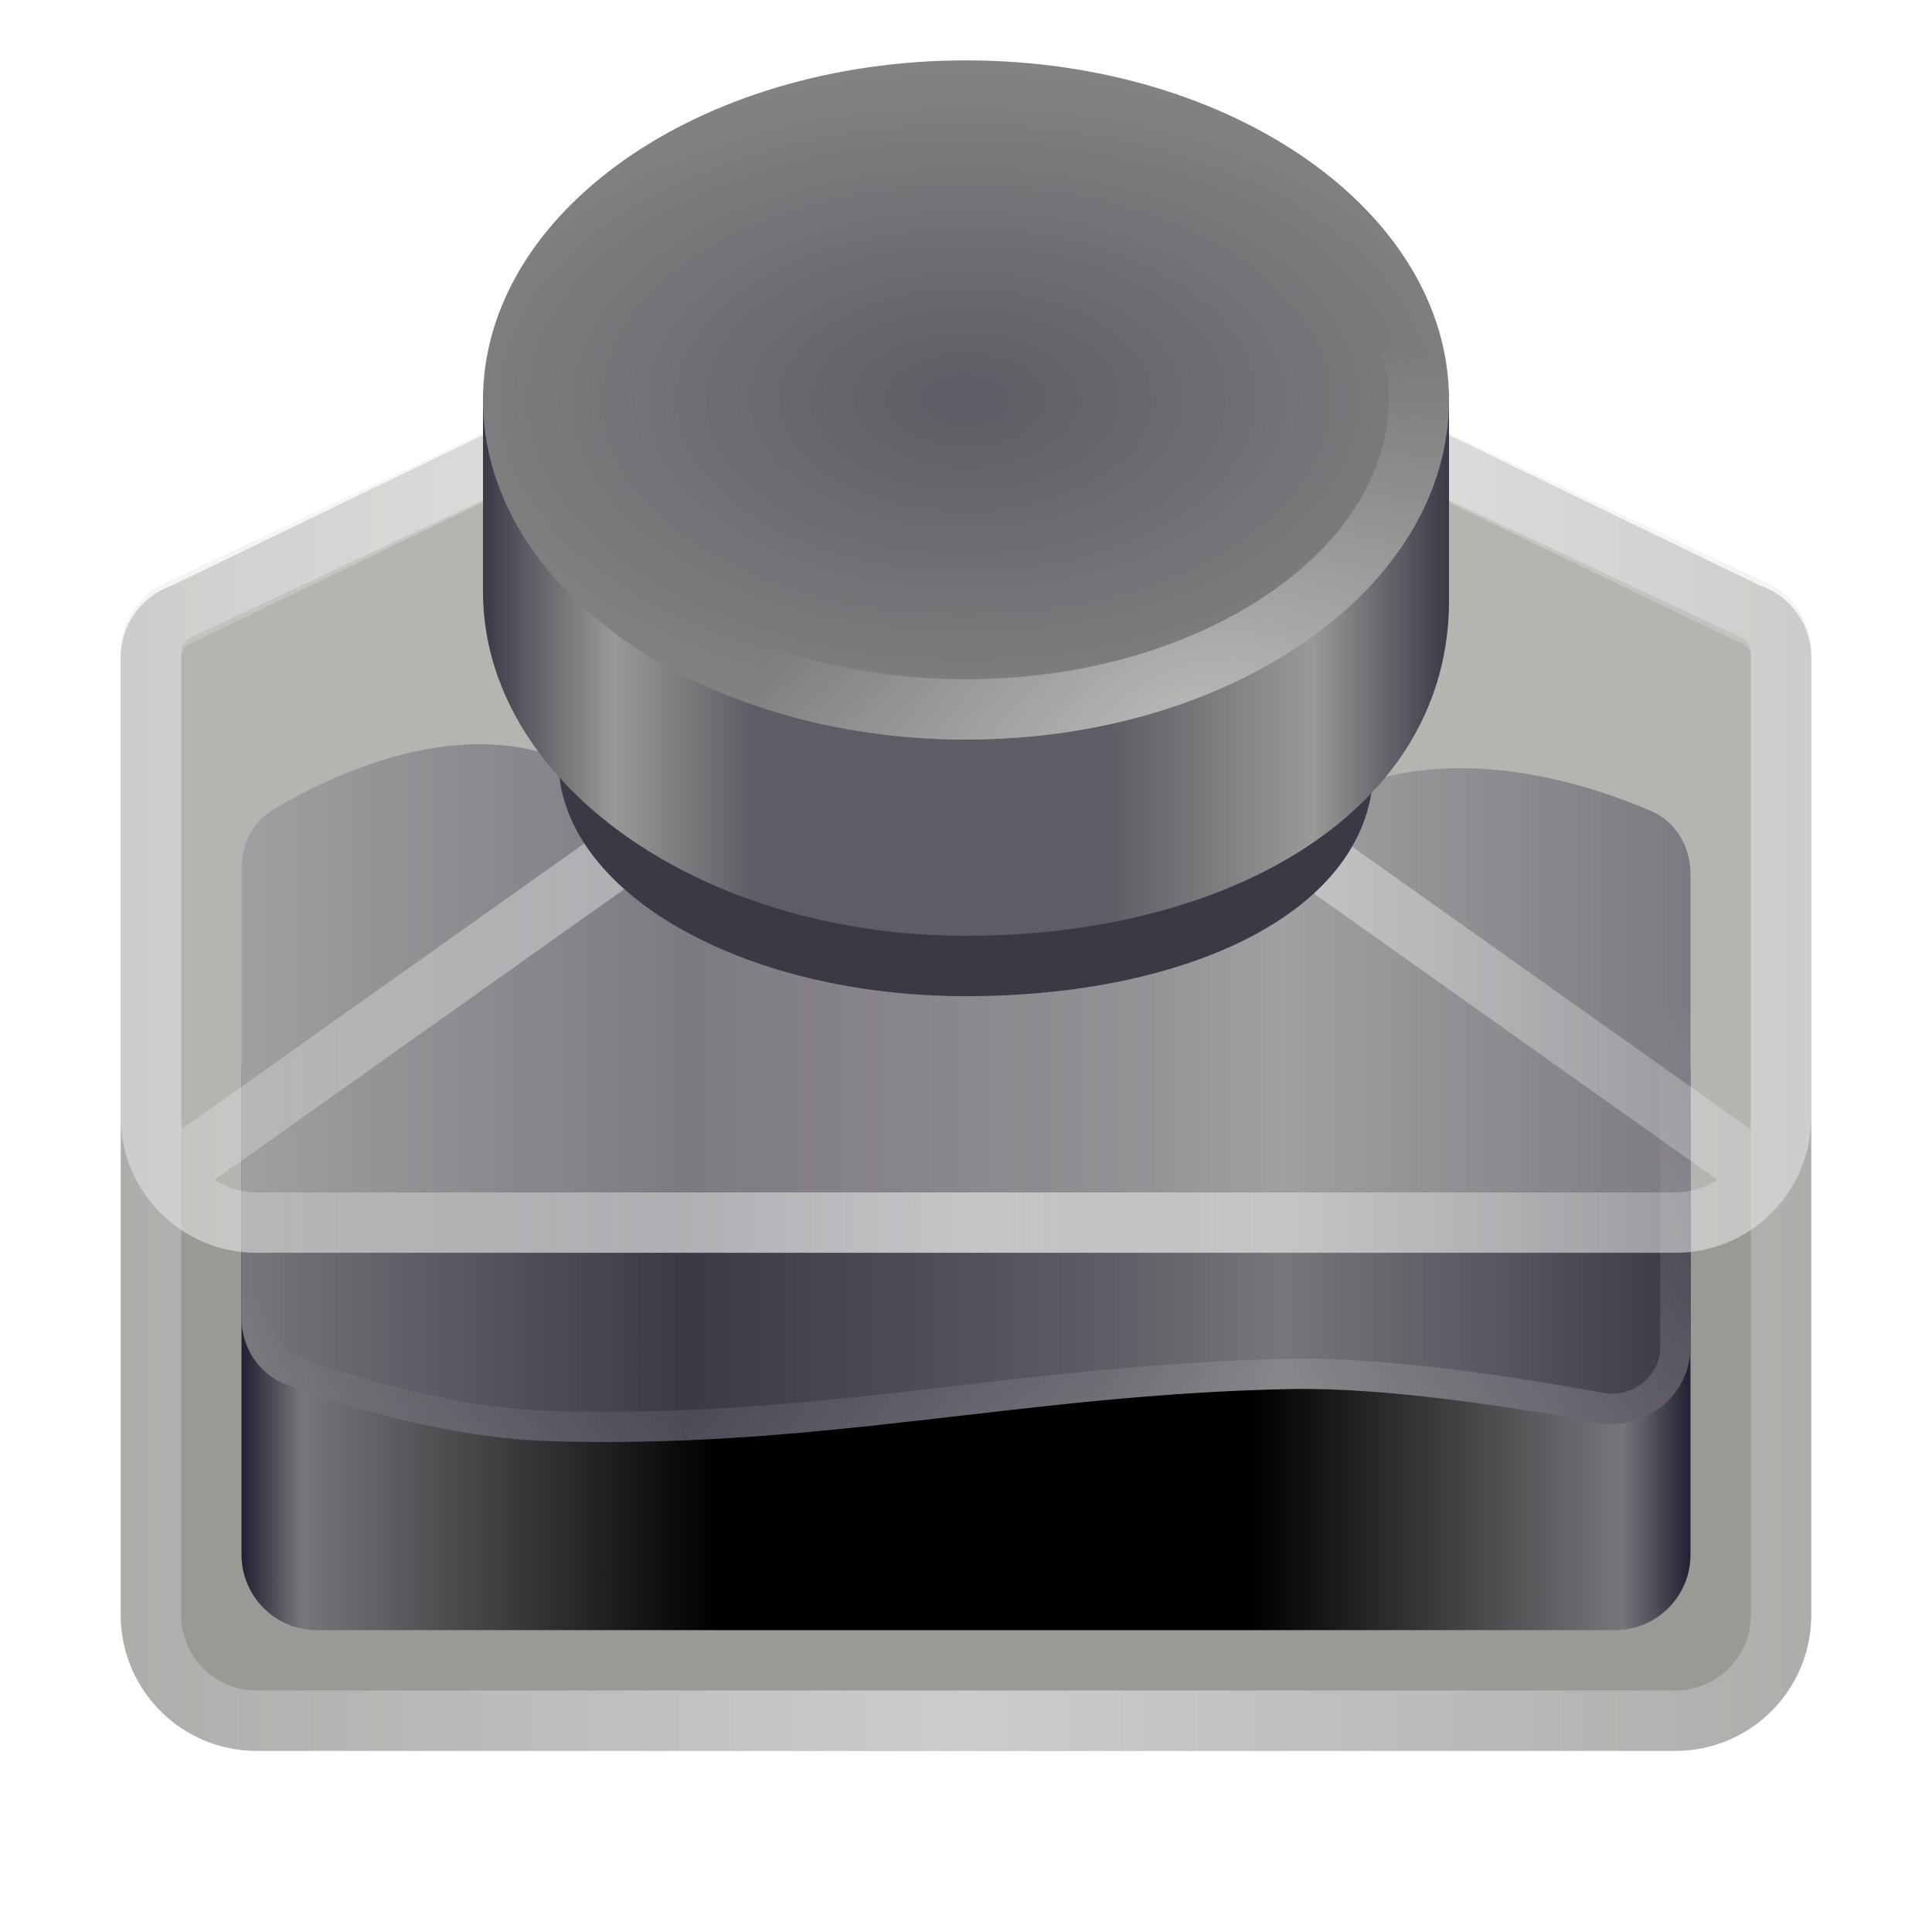
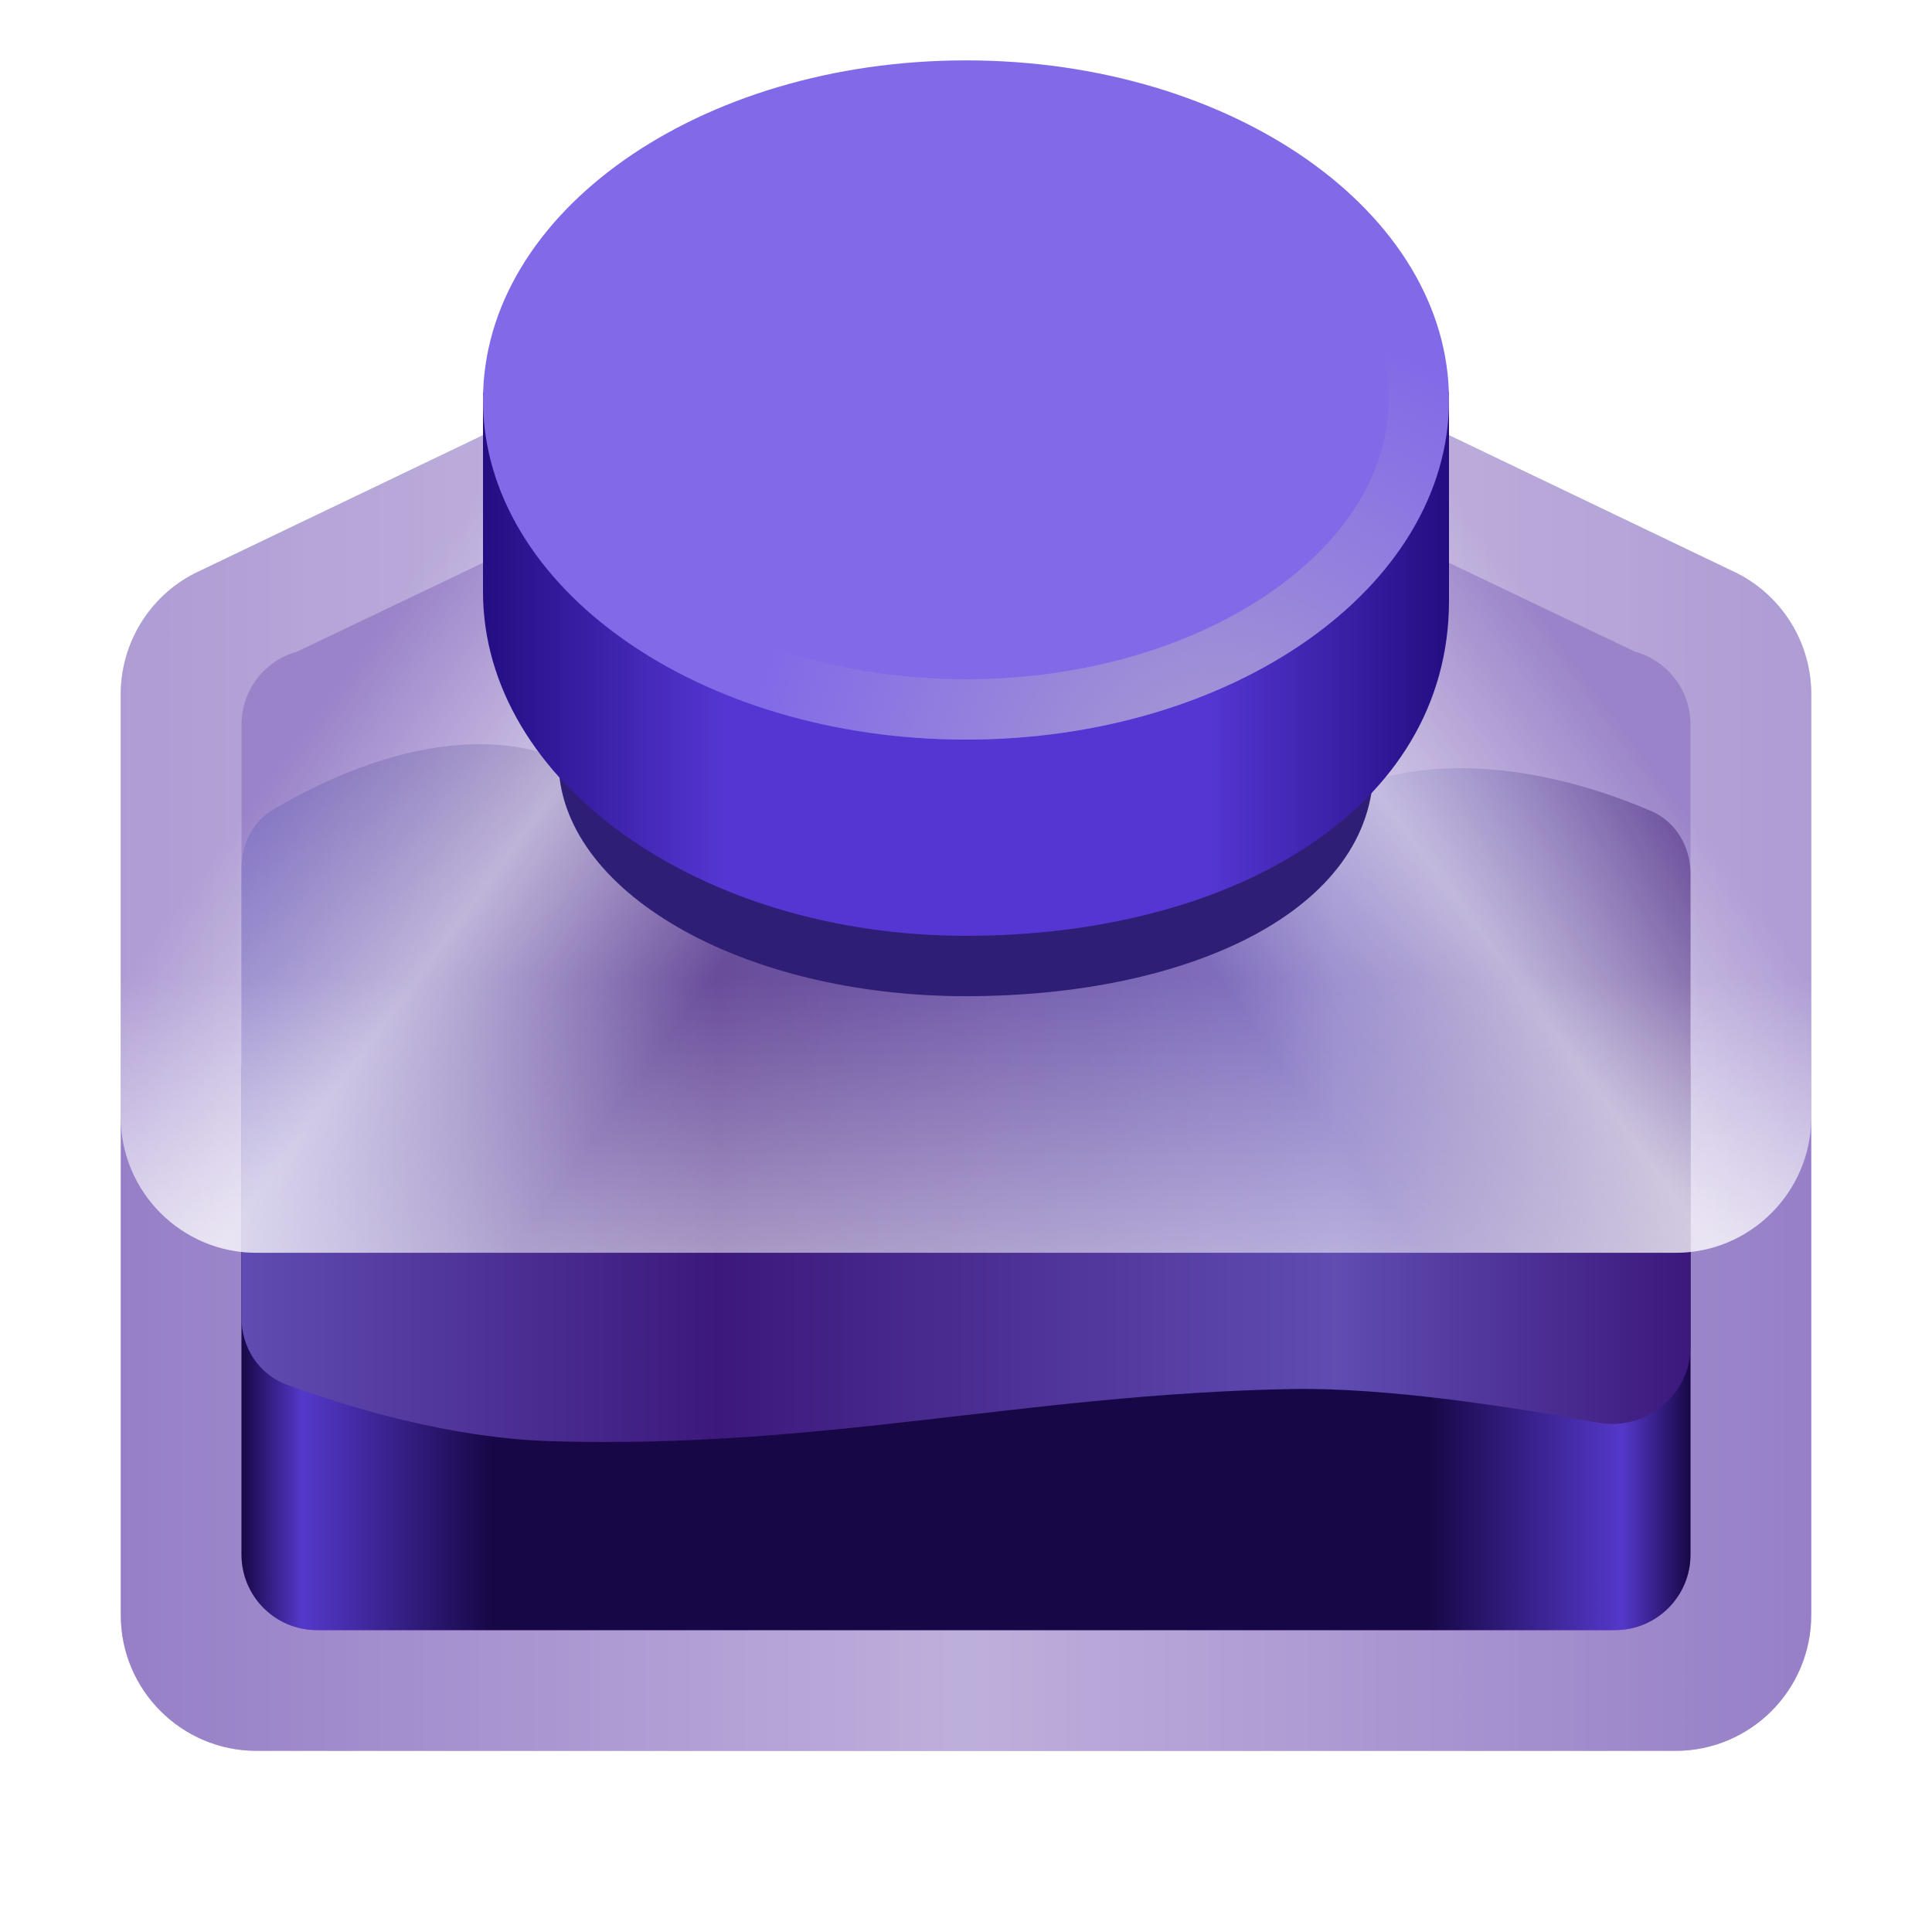
<svg xmlns="http://www.w3.org/2000/svg" width="128" height="128" fill="none">
-   <path d="M17 116h94a9 9 0 0 0 9-9V43.538a5 5 0 0 0-3.336-4.715L86 24H42L11.336 38.823A5 5 0 0 0 8 43.538V107a9 9 0 0 0 9 9Z" fill="#9A9996" />
-   <path fill-rule="evenodd" clip-rule="evenodd" d="M115.333 42.595a4.027 4.027 0 0 1-.41-.171L85.083 28H42.917l-29.84 14.424a3.99 3.99 0 0 1-.409.17 1 1 0 0 0-.667.944V107a5 5 0 0 0 5 5h94a5 5 0 0 0 5-5V43.538a1 1 0 0 0-.667-.943ZM42 24h44l30.664 14.823A5 5 0 0 1 120 43.538V107a9 9 0 0 1-9 9H17a9 9 0 0 1-9-9V43.538a5 5 0 0 1 3.336-4.715L42 24Z" fill="url(#a)" />
+   <path d="M120 107V46a8.998 8.998 0 0 0-4.873-8l-.489-.234L64 13.5 13.362 37.766l-.49.234A9 9 0 0 0 8 46v61a9 9 0 0 0 9 9h94a9 9 0 0 0 9-9Z" fill="#7C5FB9" />
+   <path fill-rule="evenodd" clip-rule="evenodd" d="M120 46v61a9 9 0 0 1-9 9H17a9 9 0 0 1-9-9V46a9 9 0 0 1 4.873-8l.489-.234L64 13.5l50.638 24.266.489.234A8.998 8.998 0 0 1 120 46Zm-11.675-2.823L64 22 19.675 43.177A5.002 5.002 0 0 0 16 48v55a5 5 0 0 0 5 5h86a5 5 0 0 0 5-5V48a5.002 5.002 0 0 0-3.675-4.823Z" fill="url(#a)" />
  <path d="M16 71a5 5 0 0 1 5-5h86a5 5 0 0 1 5 5v32a5 5 0 0 1-5 5H21a5 5 0 0 1-5-5V71Z" fill="url(#b)" />
  <path d="M16 57.519c0-1.585.745-3.076 2.107-3.886 4.186-2.49 13.799-7.07 21.393-2.133C48.472 57.332 70.781 73.4 81 59c8.578-12.087 22.628-7.755 28.4-5.262 1.643.71 2.6 2.365 2.6 4.155V89.23c0 3.205-2.973 5.603-6.125 5.023-5.663-1.043-14.123-2.35-20.375-2.226-17.766.354-31 3.992-49 3.456-6.819-.203-13.698-2.348-17.499-3.743C17.153 91.062 16 89.28 16 87.31V57.52Z" fill="url(#c)" />
-   <path fill-rule="evenodd" clip-rule="evenodd" d="M110 89.23V57.893c0-1.097-.575-1.965-1.393-2.319-2.771-1.197-7.419-2.78-12.31-2.673-4.8.105-9.81 1.823-13.666 7.257-2.901 4.088-6.734 6.062-10.933 6.552-4.11.478-8.477-.471-12.609-1.997-7.253-2.68-14.36-7.37-18.952-10.401-.624-.412-1.202-.794-1.727-1.135-3.193-2.075-6.89-2.214-10.462-1.44-3.578.774-6.817 2.424-8.819 3.615-.68.404-1.129 1.195-1.129 2.167V87.31c0 1.196.69 2.184 1.69 2.552 3.733 1.37 10.373 3.428 16.87 3.621 8.849.264 16.539-.497 24.301-1.382.834-.095 1.669-.192 2.506-.289 6.943-.802 14.064-1.625 22.093-1.785 6.474-.13 15.111 1.215 20.777 2.258 1.965.361 3.763-1.143 3.763-3.056ZM18.107 53.633c-1.362.81-2.107 2.301-2.107 3.886V87.31c0 1.968 1.153 3.75 3.001 4.43 3.801 1.394 10.68 3.54 17.499 3.742 9.967.297 18.473-.686 27.096-1.683 6.95-.803 13.976-1.615 21.904-1.773 6.252-.124 14.712 1.183 20.375 2.226 3.152.58 6.125-1.818 6.125-5.023V57.893c0-1.79-.957-3.445-2.6-4.155C103.628 51.245 89.578 46.913 81 59c-9.605 13.534-29.89.153-39.743-6.346-.63-.416-1.218-.804-1.757-1.154-7.594-4.936-17.207-.356-21.393 2.133Z" fill="url(#d)" />
-   <path d="M8 43.173a5 5 0 0 1 2.871-4.524L42 24h44l31.129 14.649A5 5 0 0 1 120 43.173V74a9 9 0 0 1-9 9H17a9 9 0 0 1-9-9V43.173Z" fill="#DEDDDA" fill-opacity=".4" />
-   <path fill-rule="evenodd" clip-rule="evenodd" d="m14.228 78.162 28.93-20.531-2.316-3.262-28.78 20.424A5.036 5.036 0 0 1 12 74V43.173a1 1 0 0 1 .574-.905L42.894 28h42.212l30.32 14.268a1 1 0 0 1 .574.905V74c0 .27-.021.535-.063.793L87.157 54.37l-2.314 3.262 28.929 20.53A4.977 4.977 0 0 1 111 79H17a4.977 4.977 0 0 1-2.772-.838ZM86 24l31.129 14.649A5 5 0 0 1 120 43.173V74a9 9 0 0 1-9 9H17a9 9 0 0 1-9-9V43.173a5 5 0 0 1 2.871-4.524L42 24h44Z" fill="url(#e)" />
-   <path d="M64 66c14.912 0 27-5.747 27-15.19v-9.442H37V50.4C37 59.016 49.088 66 64 66Z" fill="#3D3846" />
-   <path d="M91 42.395c0 8.502-12.088 15.394-27 15.394s-27-6.892-27-15.394C37 33.892 49.088 27 64 27s27 6.892 27 15.395Z" fill="#3D3846" />
-   <path d="M64 62c17.673 0 32-8.4 32-22.2V26H32v13.2C32 51.792 46.327 62 64 62Z" fill="url(#f)" />
-   <path d="M96 26.5C96 38.926 81.673 49 64 49c-17.673 0-32-10.074-32-22.5S46.327 4 64 4c17.673 0 32 10.074 32 22.5Z" fill="url(#g)" />
+   <path opacity=".8" d="M8 74V46a9 9 0 0 1 4.873-8l.489-.234L64 13.5l50.638 24.266.489.234A8.998 8.998 0 0 1 120 46v28a9 9 0 0 1-9 9H17a9 9 0 0 1-9-9Z" fill="url(#d)" />
+   <path opacity=".8" d="M120 74V46a8.998 8.998 0 0 0-4.873-8l-.489-.234L64 13.5 13.362 37.766l-.49.234A9 9 0 0 0 8 46v28a9 9 0 0 0 9 9h94a9 9 0 0 0 9-9Z" fill="url(#e)" />
+   <path opacity=".8" d="M120 74V46a8.998 8.998 0 0 0-4.873-8l-.489-.234L64 13.5 13.362 37.766l-.49.234A9 9 0 0 0 8 46v28a9 9 0 0 0 9 9h94a9 9 0 0 0 9-9Z" fill="url(#f)" />
+   <path d="M64 66c14.912 0 27-5.747 27-15.19v-9.442H37V50.4C37 59.016 49.088 66 64 66Z" fill="#2F1E75" />
+   <path d="M91 42.395c0 8.502-12.088 15.394-27 15.394s-27-6.892-27-15.394C37 33.892 49.088 27 64 27s27 6.892 27 15.395Z" fill="#331B5E" />
+   <path d="M64 62c17.673 0 32-8.4 32-22.2V26H32v13.2C32 51.792 46.327 62 64 62Z" fill="url(#g)" />
+   <path d="M96 26.5C96 38.926 81.673 49 64 49c-17.673 0-32-10.074-32-22.5S46.327 4 64 4c17.673 0 32 10.074 32 22.5Z" fill="#8269E8" />
  <path fill-rule="evenodd" clip-rule="evenodd" d="M84.327 39.138C89.378 35.586 92 31.058 92 26.5s-2.622-9.086-7.673-12.638C79.287 10.32 72.113 8 64 8c-8.113 0-15.287 2.319-20.327 5.862C38.622 17.414 36 21.942 36 26.5s2.622 9.086 7.673 12.638C48.713 42.682 55.887 45 64 45c8.113 0 15.287-2.319 20.327-5.862ZM64 49c17.673 0 32-10.074 32-22.5S81.673 4 64 4C46.327 4 32 14.074 32 26.5S46.327 49 64 49Z" fill="url(#h)" />
  <defs>
    <linearGradient id="a" x1="8" y1="116" x2="120" y2="116" gradientUnits="userSpaceOnUse">
      <stop stop-color="#fff" stop-opacity=".2" />
      <stop offset=".5" stop-color="#fff" stop-opacity=".5" />
      <stop offset="1" stop-color="#fff" stop-opacity=".2" />
    </linearGradient>
    <linearGradient id="b" x1="16" y1="108" x2="112" y2="108" gradientUnits="userSpaceOnUse">
-       <stop stop-color="#241F31" />
-       <stop offset=".042" stop-color="#77767B" />
-       <stop offset=".328" />
-       <stop offset=".698" />
-       <stop offset=".953" stop-color="#77767B" />
-       <stop offset="1" stop-color="#241F31" />
+       <stop stop-color="#180746" />
+       <stop offset=".042" stop-color="#5538CA" />
+       <stop offset=".173" stop-color="#180746" />
+       <stop offset=".819" stop-color="#180746" />
+       <stop offset=".953" stop-color="#5538CA" />
+       <stop offset="1" stop-color="#180746" />
    </linearGradient>
    <linearGradient id="c" x1="16" y1="97" x2="112" y2="97" gradientUnits="userSpaceOnUse">
-       <stop stop-color="#77767B" />
-       <stop offset=".125" stop-color="#5E5C64" />
-       <stop offset=".307" stop-color="#3D3846" />
-       <stop offset=".594" stop-color="#5E5C64" />
-       <stop offset=".719" stop-color="#77767B" />
-       <stop offset=".839" stop-color="#5E5C64" />
-       <stop offset="1" stop-color="#3D3846" />
+       <stop stop-color="#604CB2" />
+       <stop offset=".329" stop-color="#3C187C" />
+       <stop offset=".756" stop-color="#604CB2" />
+       <stop offset="1" stop-color="#3C187C" />
    </linearGradient>
-     <linearGradient id="d" x1="89.5" y1="101.5" x2="83.5" y2="72" gradientUnits="userSpaceOnUse">
-       <stop stop-color="#fff" stop-opacity=".19" />
-       <stop offset="1" stop-color="#fff" stop-opacity="0" />
+     <linearGradient id="d" x1="126.5" y1="73.576" x2="100.937" y2="92.384" gradientUnits="userSpaceOnUse">
+       <stop stop-color="#fff" stop-opacity=".1" />
+       <stop offset=".5" stop-color="#fff" stop-opacity=".71" />
+       <stop offset="1" stop-color="#fff" stop-opacity=".1" />
    </linearGradient>
-     <linearGradient id="e" x1="8" y1="83" x2="120" y2="83" gradientUnits="userSpaceOnUse">
-       <stop stop-color="#fff" stop-opacity=".2" />
-       <stop offset=".5" stop-color="#fff" stop-opacity=".5" />
-       <stop offset="1" stop-color="#fff" stop-opacity=".2" />
+     <linearGradient id="e" x1="1.5" y1="73.576" x2="27.063" y2="92.384" gradientUnits="userSpaceOnUse">
+       <stop stop-color="#fff" stop-opacity=".1" />
+       <stop offset=".5" stop-color="#fff" stop-opacity=".71" />
+       <stop offset="1" stop-color="#fff" stop-opacity=".1" />
    </linearGradient>
-     <linearGradient id="f" x1="32" y1="62" x2="96" y2="62" gradientUnits="userSpaceOnUse">
-       <stop stop-color="#3D3846" />
-       <stop offset=".047" stop-color="#5E5C64" />
-       <stop offset=".135" stop-color="#9A9996" />
-       <stop offset=".281" stop-color="#5E5C64" />
-       <stop offset=".646" stop-color="#5E5C64" />
-       <stop offset=".859" stop-color="#9A9996" />
-       <stop offset=".948" stop-color="#5E5C64" />
-       <stop offset="1" stop-color="#3D3846" />
+     <linearGradient id="f" x1="39.5" y1="64.742" x2="39.5" y2="87.712" gradientUnits="userSpaceOnUse">
+       <stop stop-color="#fff" stop-opacity=".1" />
+       <stop offset="1" stop-color="#fff" stop-opacity=".71" />
    </linearGradient>
-     <radialGradient id="g" cx="0" cy="0" r="1" gradientUnits="userSpaceOnUse" gradientTransform="matrix(0 35.5 -60.3742 0 64 26.5)">
-       <stop stop-color="#5E5C64" />
-       <stop offset="1" stop-color="#9A9996" />
-     </radialGradient>
+     <linearGradient id="g" x1="32" y1="62" x2="96" y2="62" gradientUnits="userSpaceOnUse">
+       <stop stop-color="#240D82" />
+       <stop offset=".25" stop-color="#5536D2" />
+       <stop offset=".75" stop-color="#5536D2" />
+       <stop offset="1" stop-color="#240D82" />
+     </linearGradient>
    <radialGradient id="h" cx="0" cy="0" r="1" gradientUnits="userSpaceOnUse" gradientTransform="matrix(-16.00003 -24.50004 26.84105 -17.52885 80 51.5)">
-       <stop stop-color="#C0BFBC" />
-       <stop offset="1" stop-color="#C0BFBC" stop-opacity="0" />
+       <stop stop-color="#A89AD1" />
+       <stop offset="1" stop-color="#A89AD1" stop-opacity="0" />
    </radialGradient>
  </defs>
</svg>
